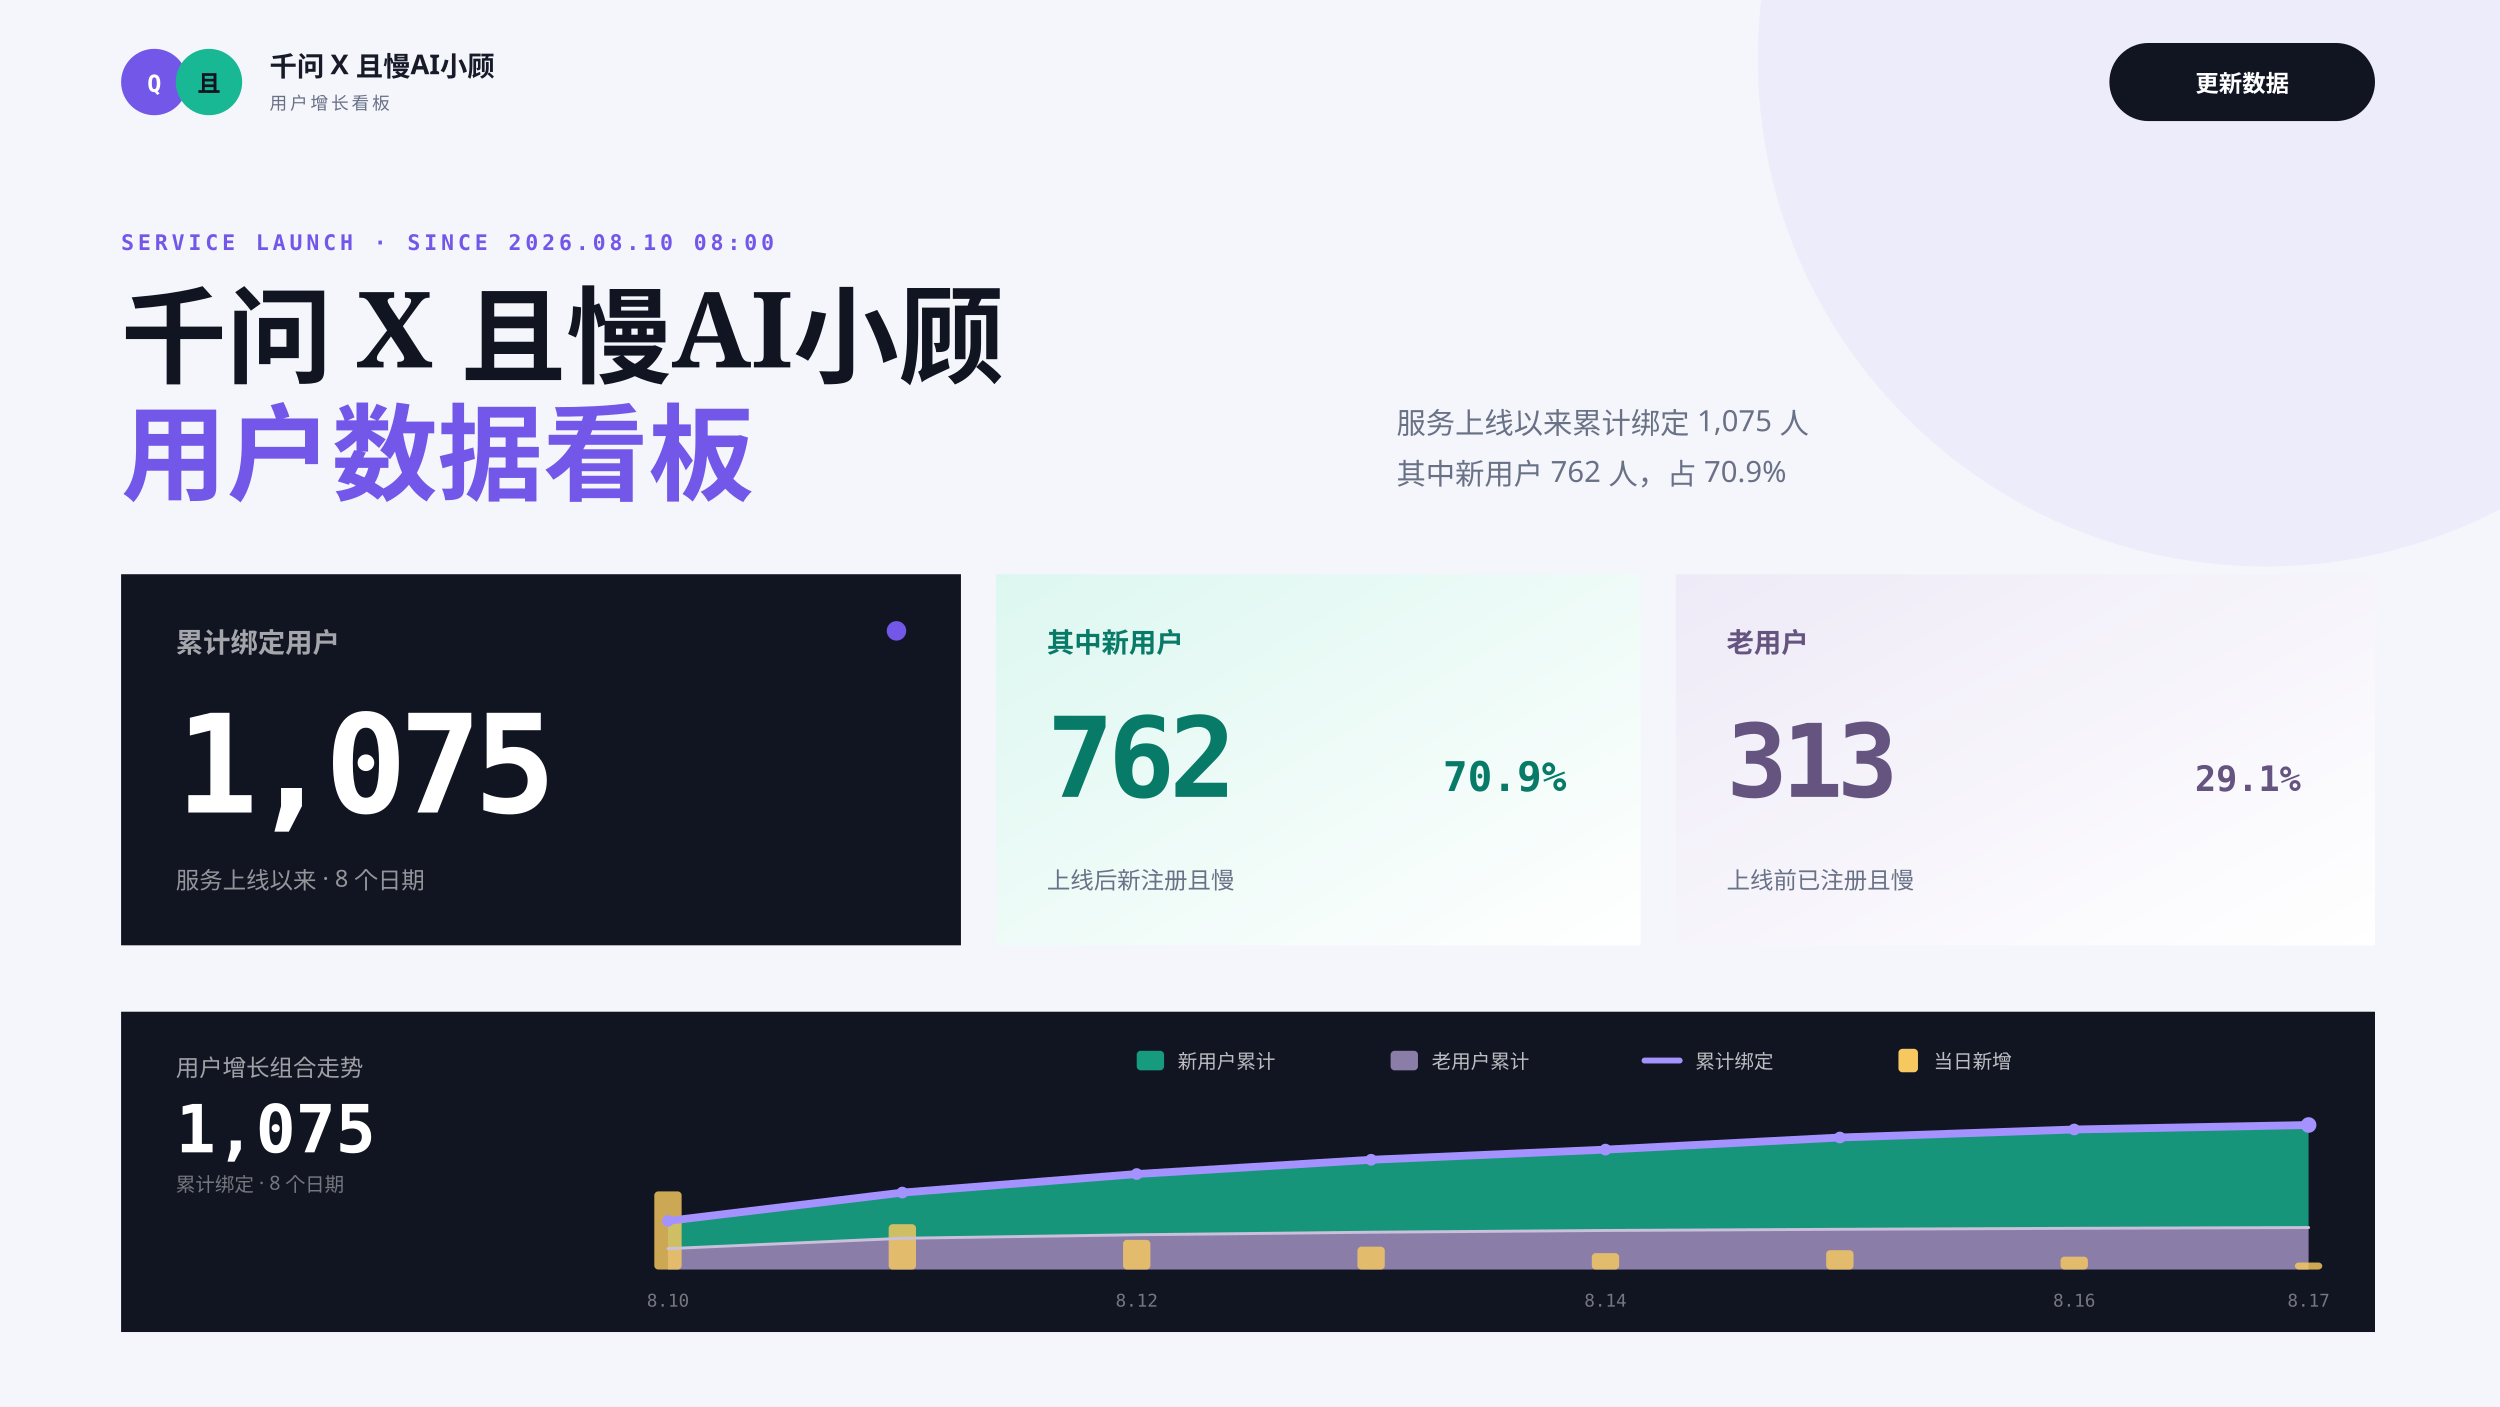
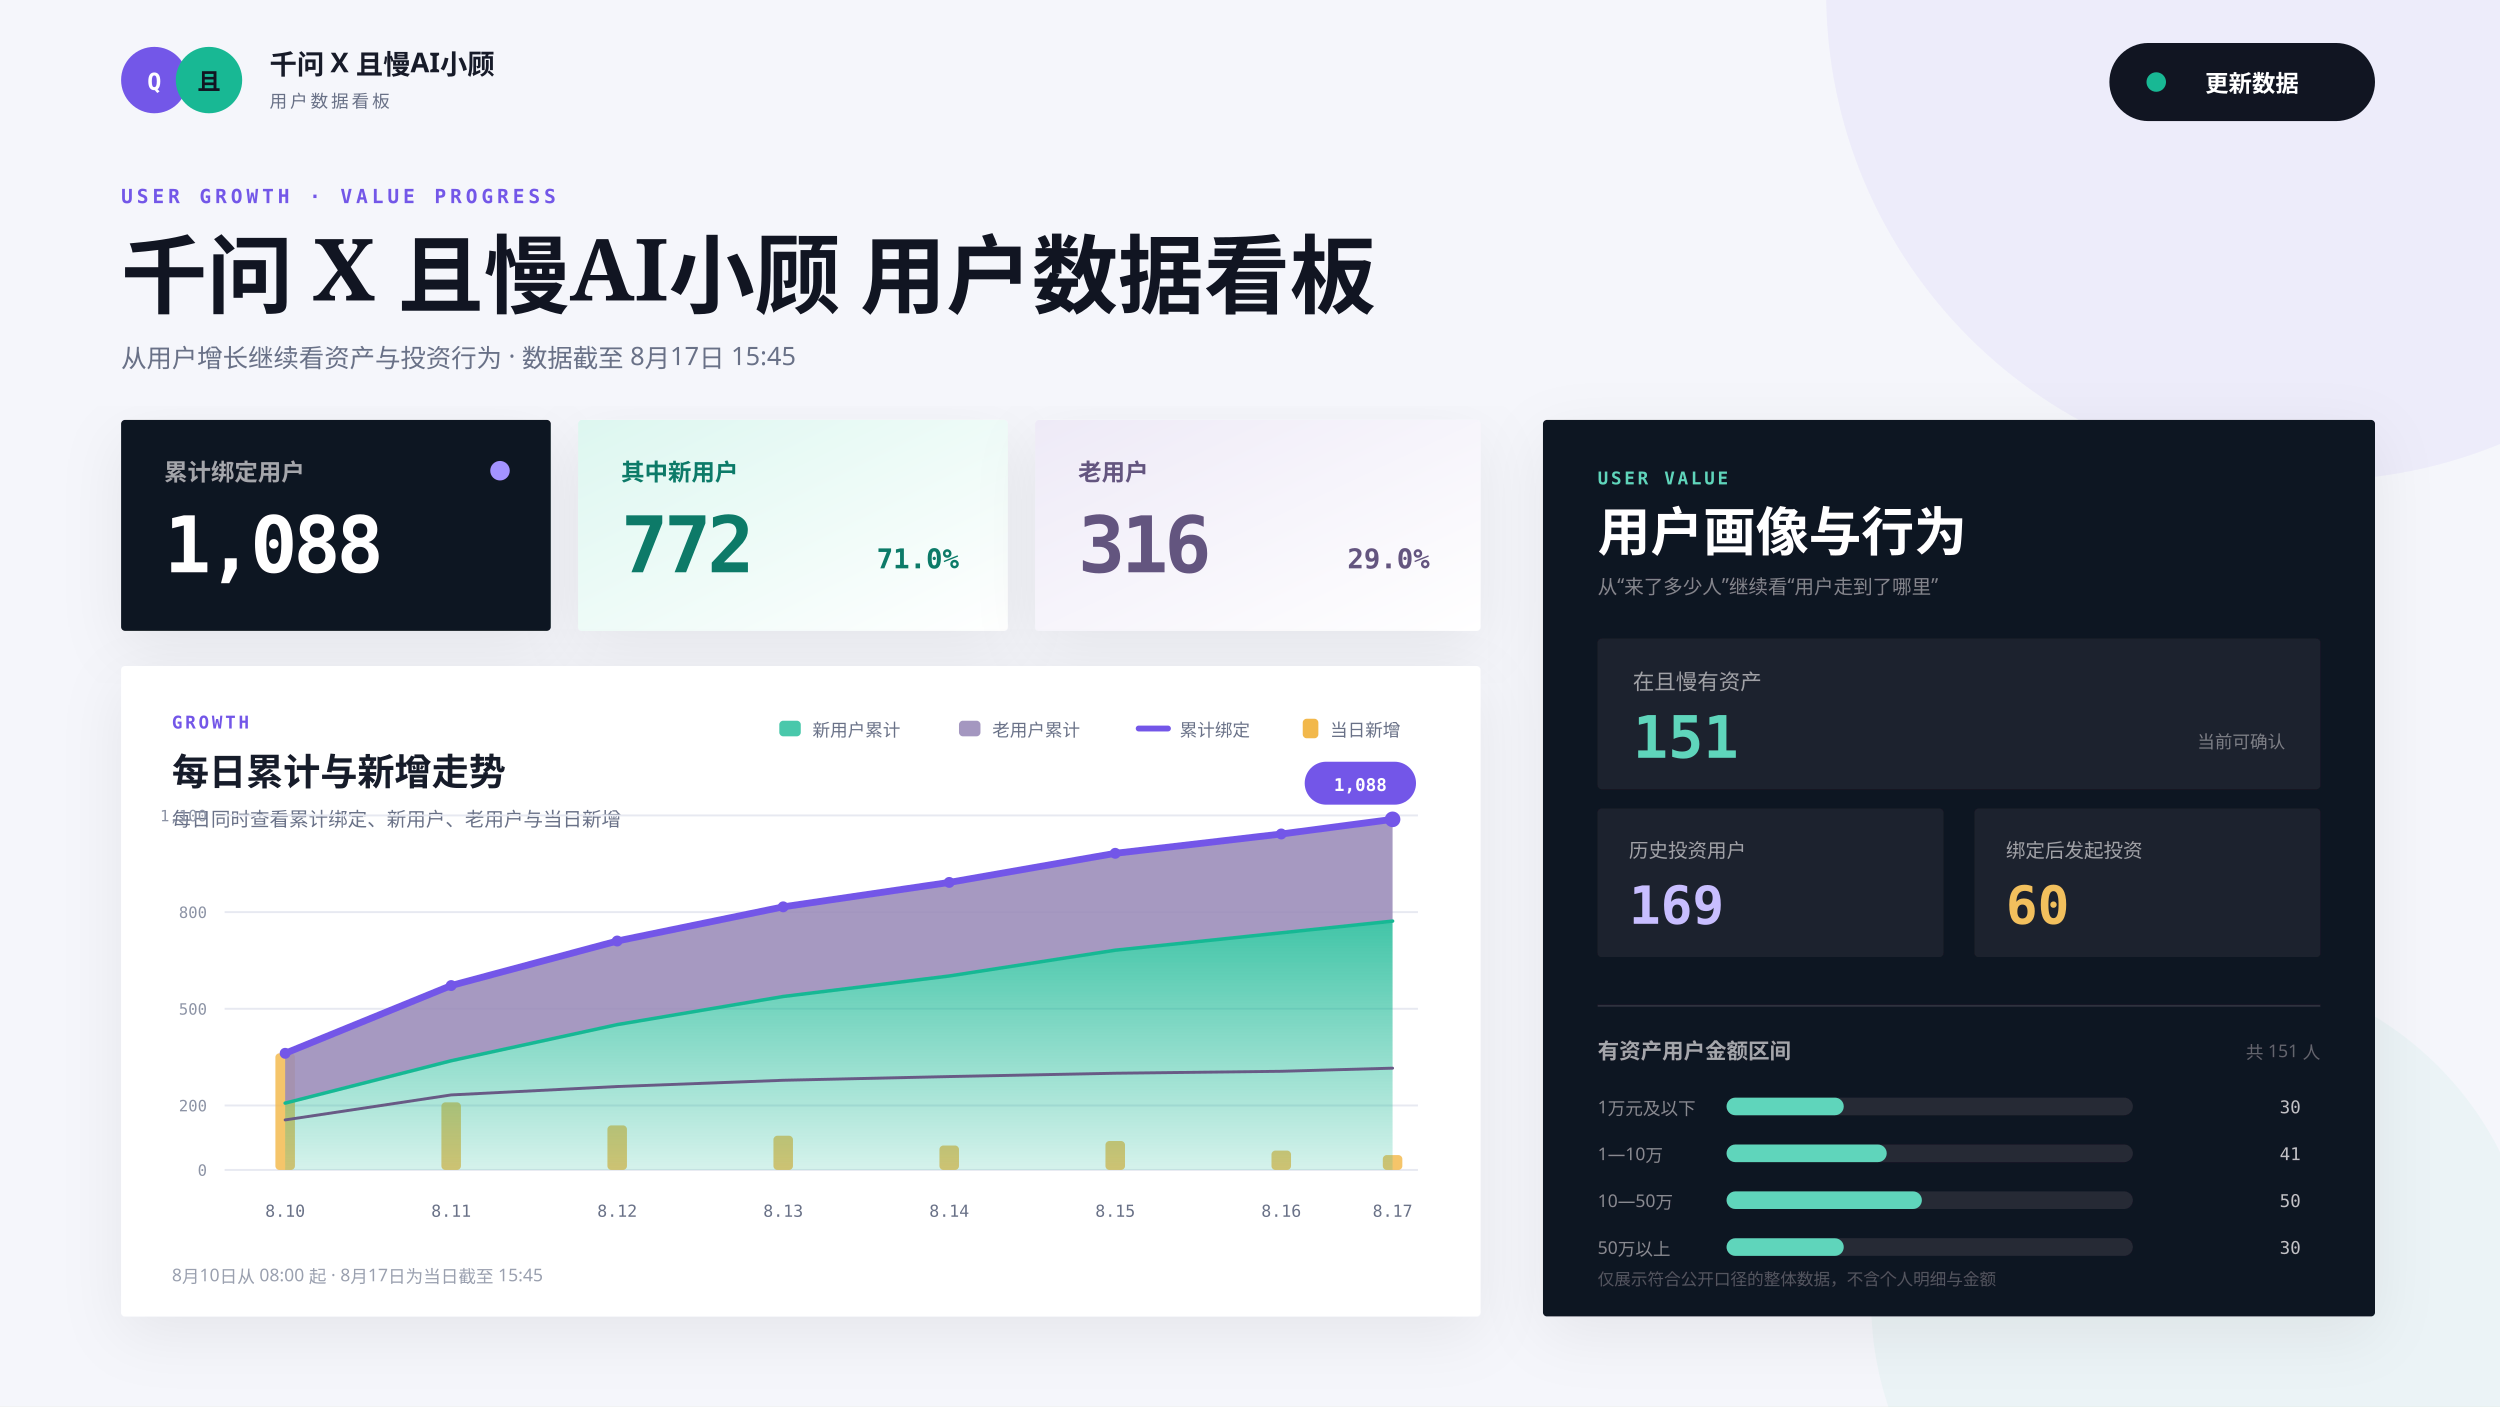
<svg xmlns="http://www.w3.org/2000/svg" width="1280" height="720" viewBox="0 0 1280 720" role="img" aria-labelledby="title desc">
  <defs>
    <linearGradient id="newCard" x1="0" y1="0" x2="1" y2="1">
      <stop offset="0" stop-color="#DDF7F0" />
      <stop offset="1" stop-color="#FFFFFF" />
    </linearGradient>
    <linearGradient id="oldCard" x1="0" y1="0" x2="1" y2="1">
      <stop offset="0" stop-color="#EEEAF7" />
      <stop offset="1" stop-color="#FFFFFF" />
    </linearGradient>
-     <linearGradient id="chartArea" x1="0" y1="0" x2="0" y2="1">
-       <stop offset="0" stop-color="#8068F2" stop-opacity=".42" />
-       <stop offset="1" stop-color="#8068F2" stop-opacity="0" />
+     <linearGradient id="growthArea" x1="0" y1="0" x2="0" y2="1">
+       <stop offset="0" stop-color="#18B894" stop-opacity=".82" />
+       <stop offset="1" stop-color="#18B894" stop-opacity=".18" />
    </linearGradient>
+     <filter id="shadow" x="-15%" y="-15%" width="130%" height="140%">
+       <feDropShadow dx="0" dy="9" stdDeviation="16" flood-color="#171B29" flood-opacity=".07" />
+     </filter>
  </defs>
  <rect width="1280" height="720" fill="#F5F6FB" />
-   <circle cx="1160" cy="30" r="260" fill="#7357E8" fill-opacity=".07" />
+   <circle cx="1185" cy="-4" r="250" fill="#7357E8" fill-opacity=".07" />
+   <circle cx="1128" cy="666" r="170" fill="#18B894" fill-opacity=".045" />
  <g font-family="PingFang SC,Microsoft YaHei,sans-serif">
-     <g transform="translate(62 25)">
+     <g transform="translate(62 24)">
      <circle cx="17" cy="17" r="17" fill="#7357E8" />
-       <text x="17" y="22" text-anchor="middle" fill="#fff" font-size="12" font-family="SFMono-Regular,monospace" font-weight="700">Q</text>
+       <text x="17" y="22" text-anchor="middle" fill="#FFFFFF" font-size="12" font-family="SFMono-Regular,monospace" font-weight="700">Q</text>
      <circle cx="45" cy="17" r="17" fill="#18B894" />
      <text x="45" y="22" text-anchor="middle" fill="#111522" font-size="12" font-weight="700">且</text>
      <text x="76" y="14" fill="#171B29" font-size="14" font-weight="700">千问 X 且慢AI小顾</text>
-       <text x="76" y="31" fill="#697187" font-size="9" letter-spacing="1.5">用户增长看板</text>
+       <text x="76" y="31" fill="#697187" font-size="9" letter-spacing="1.5">用户数据看板</text>
    </g>
    <rect x="1080" y="22" width="136" height="40" rx="20" fill="#111522" />
-     <text x="1148" y="47" text-anchor="middle" fill="#fff" font-size="12" font-weight="700">更新数据</text>
-     <text x="62" y="128" fill="#7357E8" font-family="SFMono-Regular,monospace" font-size="11" font-weight="700" letter-spacing="2">SERVICE LAUNCH · SINCE 2026.08.10 08:00</text>
-     <text x="62" y="192" fill="#111522" font-family="Songti SC,STSong,serif" font-size="54" font-weight="700">千问 X 且慢AI小顾</text>
-     <text x="62" y="252" fill="#7357E8" font-family="Songti SC,STSong,serif" font-size="54" font-weight="700">用户数据看板</text>
-     <text x="715" y="222" fill="#697187" font-size="15">服务上线以来累计绑定 1,075 人</text>
-     <text x="715" y="248" fill="#697187" font-size="15">其中新用户 762 人，占 70.9%</text>
-     <g transform="translate(62 294)">
-       <rect width="430" height="190" fill="#111522" />
-       <circle cx="397" cy="29" r="7" fill="#7357E8" stroke="#111522" stroke-width="4" />
-       <text x="28" y="40" fill="#fff" fill-opacity=".62" font-size="14" font-weight="700">累计绑定用户</text>
-       <text x="28" y="122" fill="#fff" font-family="SFMono-Regular,monospace" font-size="70" font-weight="800" letter-spacing="-4">1,075</text>
-       <text x="28" y="161" fill="#fff" fill-opacity=".55" font-size="12">服务上线以来 · 8 个日期</text>
+     <circle cx="1104" cy="42" r="5" fill="#18B894" />
+     <text x="1153" y="47" text-anchor="middle" fill="#FFFFFF" font-size="12" font-weight="700">更新数据</text>
+     <text x="62" y="104" fill="#7357E8" font-family="SFMono-Regular,monospace" font-size="10" font-weight="700" letter-spacing="2">USER GROWTH · VALUE PROGRESS</text>
+     <text x="62" y="157" fill="#111522" font-family="Songti SC,STSong,serif" font-size="44" font-weight="700">千问 X 且慢AI小顾 用户数据看板</text>
+     <text x="62" y="188" fill="#697187" font-size="13">从用户增长继续看资产与投资行为 · 数据截至 8月17日 15:45</text>
+     <g transform="translate(62 215)" filter="url(#shadow)">
+       <rect width="220" height="108" rx="2" fill="#111522" />
+       <text x="22" y="31" fill="#FFFFFF" fill-opacity=".62" font-size="12" font-weight="700">累计绑定用户</text>
+       <text x="22" y="78" fill="#FFFFFF" font-family="SFMono-Regular,monospace" font-size="40" font-weight="800" letter-spacing="-2">1,088</text>
+       <circle cx="194" cy="26" r="5" fill="#A493FF" />
    </g>
-     <g transform="translate(510 294)">
-       <rect width="330" height="190" fill="url(#newCard)" />
-       <text x="26" y="40" fill="#087A68" font-size="14" font-weight="700">其中新用户</text>
-       <text x="26" y="114" fill="#087A68" font-family="SFMono-Regular,monospace" font-size="57" font-weight="800" letter-spacing="-3">762</text>
-       <text x="292" y="111" text-anchor="end" fill="#087A68" font-family="SFMono-Regular,monospace" font-size="21" font-weight="700">70.9%</text>
-       <text x="26" y="161" fill="#697187" font-size="12">上线后新注册且慢</text>
+     <g transform="translate(296 215)" filter="url(#shadow)">
+       <rect width="220" height="108" rx="2" fill="url(#newCard)" />
+       <text x="22" y="31" fill="#087A68" font-size="12" font-weight="700">其中新用户</text>
+       <text x="22" y="78" fill="#087A68" font-family="SFMono-Regular,monospace" font-size="40" font-weight="800" letter-spacing="-2">772</text>
+       <text x="195" y="76" text-anchor="end" fill="#087A68" font-family="SFMono-Regular,monospace" font-size="14" font-weight="700">71.0%</text>
    </g>
-     <g transform="translate(858 294)">
-       <rect width="358" height="190" fill="url(#oldCard)" />
-       <text x="26" y="40" fill="#64547F" font-size="14" font-weight="700">老用户</text>
-       <text x="26" y="114" fill="#64547F" font-family="SFMono-Regular,monospace" font-size="52" font-weight="800" letter-spacing="-3">313</text>
-       <text x="320" y="111" text-anchor="end" fill="#64547F" font-family="SFMono-Regular,monospace" font-size="18" font-weight="700">29.1%</text>
-       <text x="26" y="161" fill="#697187" font-size="12">上线前已注册且慢</text>
+     <g transform="translate(530 215)" filter="url(#shadow)">
+       <rect width="228" height="108" rx="2" fill="url(#oldCard)" />
+       <text x="22" y="31" fill="#64547F" font-size="12" font-weight="700">老用户</text>
+       <text x="22" y="78" fill="#64547F" font-family="SFMono-Regular,monospace" font-size="40" font-weight="800" letter-spacing="-2">316</text>
+       <text x="202" y="76" text-anchor="end" fill="#64547F" font-family="SFMono-Regular,monospace" font-size="14" font-weight="700">29.0%</text>
    </g>
-     <g transform="translate(62 518)">
-       <rect width="1154" height="164" fill="#111522" />
-       <text x="28" y="33" fill="#fff" fill-opacity=".6" font-size="12">用户增长组合走势</text>
-       <text x="28" y="72" fill="#fff" font-family="SFMono-Regular,monospace" font-size="34" font-weight="800">1,075</text>
-       <text x="28" y="92" fill="#fff" fill-opacity=".42" font-size="10">累计绑定 · 8 个日期</text>
-       <g transform="translate(520 20)" fill="#fff" font-size="10">
-         <rect width="14" height="10" rx="2" fill="#18B894" fill-opacity=".82" />
-         <text x="21" y="9" fill-opacity=".72">新用户累计</text>
-         <rect x="130" width="14" height="10" rx="2" fill="#9A8CB9" fill-opacity=".88" />
-         <text x="151" y="9" fill-opacity=".72">老用户累计</text>
-         <line x1="260" y1="5" x2="278" y2="5" stroke="#A493FF" stroke-width="3" stroke-linecap="round" />
-         <text x="286" y="9" fill-opacity=".72">累计绑定</text>
-         <rect x="390" y="-1" width="10" height="12" rx="2" fill="#F6C85F" />
-         <text x="408" y="9" fill-opacity=".72">当日新增</text>
+     <g transform="translate(62 341)" filter="url(#shadow)">
+       <rect width="696" height="333" rx="2" fill="#FFFFFF" />
+       <text x="26" y="32" fill="#7357E8" font-family="SFMono-Regular,monospace" font-size="9" font-weight="700" letter-spacing="1.4">GROWTH</text>
+       <text x="26" y="61" fill="#171B29" font-size="19" font-weight="700">每日累计与新增走势</text>
+       <text x="26" y="82" fill="#697187" font-size="10">每日同时查看累计绑定、新用户、老用户与当日新增</text>
+       <g transform="translate(337 28)" font-size="9">
+         <rect width="11" height="8" rx="2" fill="#18B894" fill-opacity=".78" />
+         <text x="17" y="8" fill="#697187">新用户累计</text>
+         <rect x="92" width="11" height="8" rx="2" fill="#9A8CB9" fill-opacity=".9" />
+         <text x="109" y="8" fill="#697187">老用户累计</text>
+         <line x1="184" y1="4" x2="199" y2="4" stroke="#7357E8" stroke-width="3" stroke-linecap="round" />
+         <text x="205" y="8" fill="#697187">累计绑定</text>
+         <rect x="268" y="-1" width="8" height="10" rx="2" fill="#F2B84B" />
+         <text x="282" y="8" fill="#697187">当日新增</text>
      </g>
-       <path d="M280 132 L280 121.3 L400 116 L520 114.2 L640 112.9 L760 112 L880 111.4 L1000 110.9 L1120 110.5 L1120 132 Z" fill="#9A8CB9" fill-opacity=".88" />
-       <path d="M280 107.1 L400 92.6 L520 83.1 L640 75.8 L760 70.6 L880 64.4 L1000 60.3 L1120 58 L1120 110.5 L1000 110.9 L880 111.4 L760 112 L640 112.9 L520 114.2 L400 116 L280 121.3 Z" fill="#18B894" fill-opacity=".78" />
-       <g fill="#F6C85F" fill-opacity=".82">
-         <rect x="273" y="92" width="14" height="40" rx="2" />
-         <rect x="393" y="108.8" width="14" height="23.2" rx="2" />
-         <rect x="513" y="116.8" width="14" height="15.2" rx="2" />
-         <rect x="633" y="120.3" width="14" height="11.7" rx="2" />
-         <rect x="753" y="123.6" width="14" height="8.4" rx="2" />
-         <rect x="873" y="122.1" width="14" height="9.9" rx="2" />
-         <rect x="993" y="125.4" width="14" height="6.6" rx="2" />
-         <rect x="1113" y="128.4" width="14" height="3.6" rx="2" />
+       <g stroke="#E7E9F1" stroke-width="1">
+         <line x1="53" y1="76.5" x2="664" y2="76.5" />
+         <line x1="53" y1="126" x2="664" y2="126" />
+         <line x1="53" y1="175.5" x2="664" y2="175.5" />
+         <line x1="53" y1="225" x2="664" y2="225" />
+         <line x1="53" y1="258" x2="664" y2="258" />
      </g>
-       <path d="M280 121.3 L400 116 L520 114.2 L640 112.9 L760 112 L880 111.4 L1000 110.9 L1120 110.5" fill="none" stroke="#C9C0DC" stroke-width="1.5" stroke-linecap="round" stroke-linejoin="round" />
-       <path d="M280 107.1 L400 92.6 L520 83.1 L640 75.8 L760 70.6 L880 64.4 L1000 60.3 L1120 58" fill="none" stroke="#A493FF" stroke-width="4" stroke-linecap="round" stroke-linejoin="round" />
-       <g fill="#A493FF">
-         <circle cx="280" cy="107.1" r="3" />
-         <circle cx="400" cy="92.6" r="3" />
-         <circle cx="520" cy="83.1" r="3" />
-         <circle cx="640" cy="75.8" r="3" />
-         <circle cx="760" cy="70.6" r="3" />
-         <circle cx="880" cy="64.4" r="3" />
-         <circle cx="1000" cy="60.3" r="3" />
-         <circle cx="1120" cy="58" r="4" />
+       <g fill="#8C93A5" font-family="SFMono-Regular,monospace" font-size="8">
+         <text x="44" y="79.5" text-anchor="end">1,100</text>
+         <text x="44" y="129" text-anchor="end">800</text>
+         <text x="44" y="178.5" text-anchor="end">500</text>
+         <text x="44" y="228" text-anchor="end">200</text>
+         <text x="44" y="261" text-anchor="end">0</text>
      </g>
-       <g fill="#fff" fill-opacity=".42" font-family="SFMono-Regular,monospace" font-size="9">
-         <text x="280" y="151" text-anchor="middle">8.10</text>
-         <text x="520" y="151" text-anchor="middle">8.12</text>
-         <text x="760" y="151" text-anchor="middle">8.14</text>
-         <text x="1000" y="151" text-anchor="middle">8.16</text>
-         <text x="1120" y="151" text-anchor="middle">8.17</text>
+       <g fill="#F2B84B" fill-opacity=".82">
+         <rect x="79" y="198.3" width="10" height="59.7" rx="2" />
+         <rect x="164" y="223.4" width="10" height="34.6" rx="2" />
+         <rect x="249" y="235.2" width="10" height="22.8" rx="2" />
+         <rect x="334" y="240.5" width="10" height="17.5" rx="2" />
+         <rect x="419" y="245.5" width="10" height="12.5" rx="2" />
+         <rect x="504" y="243.2" width="10" height="14.8" rx="2" />
+         <rect x="589" y="248.1" width="10" height="9.9" rx="2" />
+         <rect x="646" y="250.4" width="10" height="7.6" rx="2" />
      </g>
+       <path d="M84 258 L84 223.8 L169 202.1 L254 183.6 L339 169.2 L424 158.7 L509 145.5 L594 136.6 L651 130.6 L651 258 Z" fill="url(#growthArea)" />
+       <path d="M84 198.3 L169 163.6 L254 140.8 L339 123.3 L424 110.8 L509 95.9 L594 86.0 L651 78.5 L651 130.6 L594 136.6 L509 145.5 L424 158.7 L339 169.2 L254 183.6 L169 202.1 L84 223.8 Z" fill="#9A8CB9" fill-opacity=".88" />
+       <path d="M84 198.3 L169 163.6 L254 140.8 L339 123.3 L424 110.8 L509 95.9 L594 86.0 L651 78.5" fill="none" stroke="#7357E8" stroke-width="3.5" stroke-linecap="round" stroke-linejoin="round" />
+       <path d="M84 223.8 L169 202.1 L254 183.6 L339 169.2 L424 158.7 L509 145.5 L594 136.6 L651 130.6" fill="none" stroke="#18B894" stroke-width="1.8" stroke-linecap="round" stroke-linejoin="round" />
+       <path d="M84 232.4 L169 219.6 L254 215.3 L339 212.1 L424 210.2 L509 208.5 L594 207.5 L651 205.9" fill="none" stroke="#685A85" stroke-width="1.5" stroke-linecap="round" stroke-linejoin="round" />
+       <g fill="#7357E8">
+         <circle cx="84" cy="198.3" r="2.8" />
+         <circle cx="169" cy="163.6" r="2.8" />
+         <circle cx="254" cy="140.8" r="2.8" />
+         <circle cx="339" cy="123.3" r="2.8" />
+         <circle cx="424" cy="110.8" r="2.8" />
+         <circle cx="509" cy="95.9" r="2.8" />
+         <circle cx="594" cy="86.0" r="2.8" />
+         <circle cx="651" cy="78.5" r="4" />
+       </g>
+       <rect x="606" y="49" width="57" height="22" rx="11" fill="#7357E8" />
+       <text x="634.5" y="64" text-anchor="middle" fill="#FFFFFF" font-family="SFMono-Regular,monospace" font-size="9" font-weight="700">1,088</text>
+       <g fill="#697187" font-family="SFMono-Regular,monospace" font-size="8.5">
+         <text x="84" y="282" text-anchor="middle">8.10</text>
+         <text x="169" y="282" text-anchor="middle">8.11</text>
+         <text x="254" y="282" text-anchor="middle">8.12</text>
+         <text x="339" y="282" text-anchor="middle">8.13</text>
+         <text x="424" y="282" text-anchor="middle">8.14</text>
+         <text x="509" y="282" text-anchor="middle">8.15</text>
+         <text x="594" y="282" text-anchor="middle">8.16</text>
+         <text x="651" y="282" text-anchor="middle">8.17</text>
+       </g>
+       <text x="26" y="315" fill="#9AA0AF" font-size="9">8月10日从 08:00 起 · 8月17日为当日截至 15:45</text>
+     </g>
+     <g transform="translate(790 215)" filter="url(#shadow)">
+       <rect width="426" height="459" rx="2" fill="#111522" />
+       <text x="28" y="33" fill="#5ED5BB" font-family="SFMono-Regular,monospace" font-size="9" font-weight="700" letter-spacing="1.4">USER VALUE</text>
+       <text x="28" y="67" fill="#FFFFFF" font-family="Songti SC,STSong,serif" font-size="27" font-weight="700">用户画像与行为</text>
+       <text x="28" y="89" fill="#FFFFFF" fill-opacity=".48" font-size="10">从“来了多少人”继续看“用户走到了哪里”</text>
+       <g transform="translate(28 112)">
+         <rect width="370" height="77" rx="2" fill="#FFFFFF" fill-opacity=".055" />
+         <text x="18" y="26" fill="#FFFFFF" fill-opacity=".58" font-size="11">在且慢有资产</text>
+         <text x="18" y="61" fill="#5ED5BB" font-family="SFMono-Regular,monospace" font-size="30" font-weight="800">151</text>
+         <text x="352" y="56" text-anchor="end" fill="#FFFFFF" fill-opacity=".42" font-size="9">当前可确认</text>
+       </g>
+       <g transform="translate(28 199)">
+         <rect width="177" height="76" rx="2" fill="#FFFFFF" fill-opacity=".055" />
+         <text x="16" y="25" fill="#FFFFFF" fill-opacity=".58" font-size="10">历史投资用户</text>
+         <text x="16" y="59" fill="#C8BEFF" font-family="SFMono-Regular,monospace" font-size="27" font-weight="800">169</text>
+       </g>
+       <g transform="translate(221 199)">
+         <rect width="177" height="76" rx="2" fill="#FFFFFF" fill-opacity=".055" />
+         <text x="16" y="25" fill="#FFFFFF" fill-opacity=".58" font-size="10">绑定后发起投资</text>
+         <text x="16" y="59" fill="#F2C05D" font-family="SFMono-Regular,monospace" font-size="27" font-weight="800">60</text>
+       </g>
+       <line x1="28" y1="300" x2="398" y2="300" stroke="#FFFFFF" stroke-opacity=".12" />
+       <text x="28" y="327" fill="#FFFFFF" fill-opacity=".62" font-size="11" font-weight="700">有资产用户金额区间</text>
+       <text x="398" y="327" text-anchor="end" fill="#FFFFFF" fill-opacity=".34" font-size="9">共 151 人</text>
+       <g transform="translate(28 345)" font-size="9">
+         <text x="0" y="10" fill="#FFFFFF" fill-opacity=".5">1万元及以下</text>
+         <rect x="66" y="2" width="208" height="9" rx="4.5" fill="#FFFFFF" fill-opacity=".09" />
+         <rect x="66" y="2" width="60" height="9" rx="4.5" fill="#5ED5BB" />
+         <text x="360" y="10" text-anchor="end" fill="#FFFFFF" fill-opacity=".74" font-family="SFMono-Regular,monospace">30</text>
+         <text x="0" y="34" fill="#FFFFFF" fill-opacity=".5">1—10万</text>
+         <rect x="66" y="26" width="208" height="9" rx="4.5" fill="#FFFFFF" fill-opacity=".09" />
+         <rect x="66" y="26" width="82" height="9" rx="4.5" fill="#5ED5BB" />
+         <text x="360" y="34" text-anchor="end" fill="#FFFFFF" fill-opacity=".74" font-family="SFMono-Regular,monospace">41</text>
+         <text x="0" y="58" fill="#FFFFFF" fill-opacity=".5">10—50万</text>
+         <rect x="66" y="50" width="208" height="9" rx="4.5" fill="#FFFFFF" fill-opacity=".09" />
+         <rect x="66" y="50" width="100" height="9" rx="4.5" fill="#5ED5BB" />
+         <text x="360" y="58" text-anchor="end" fill="#FFFFFF" fill-opacity=".74" font-family="SFMono-Regular,monospace">50</text>
+         <text x="0" y="82" fill="#FFFFFF" fill-opacity=".5">50万以上</text>
+         <rect x="66" y="74" width="208" height="9" rx="4.5" fill="#FFFFFF" fill-opacity=".09" />
+         <rect x="66" y="74" width="60" height="9" rx="4.5" fill="#5ED5BB" />
+         <text x="360" y="82" text-anchor="end" fill="#FFFFFF" fill-opacity=".74" font-family="SFMono-Regular,monospace">30</text>
+       </g>
+       <text x="28" y="443" fill="#FFFFFF" fill-opacity=".28" font-size="8.5">仅展示符合公开口径的整体数据，不含个人明细与金额</text>
    </g>
  </g>
</svg>
